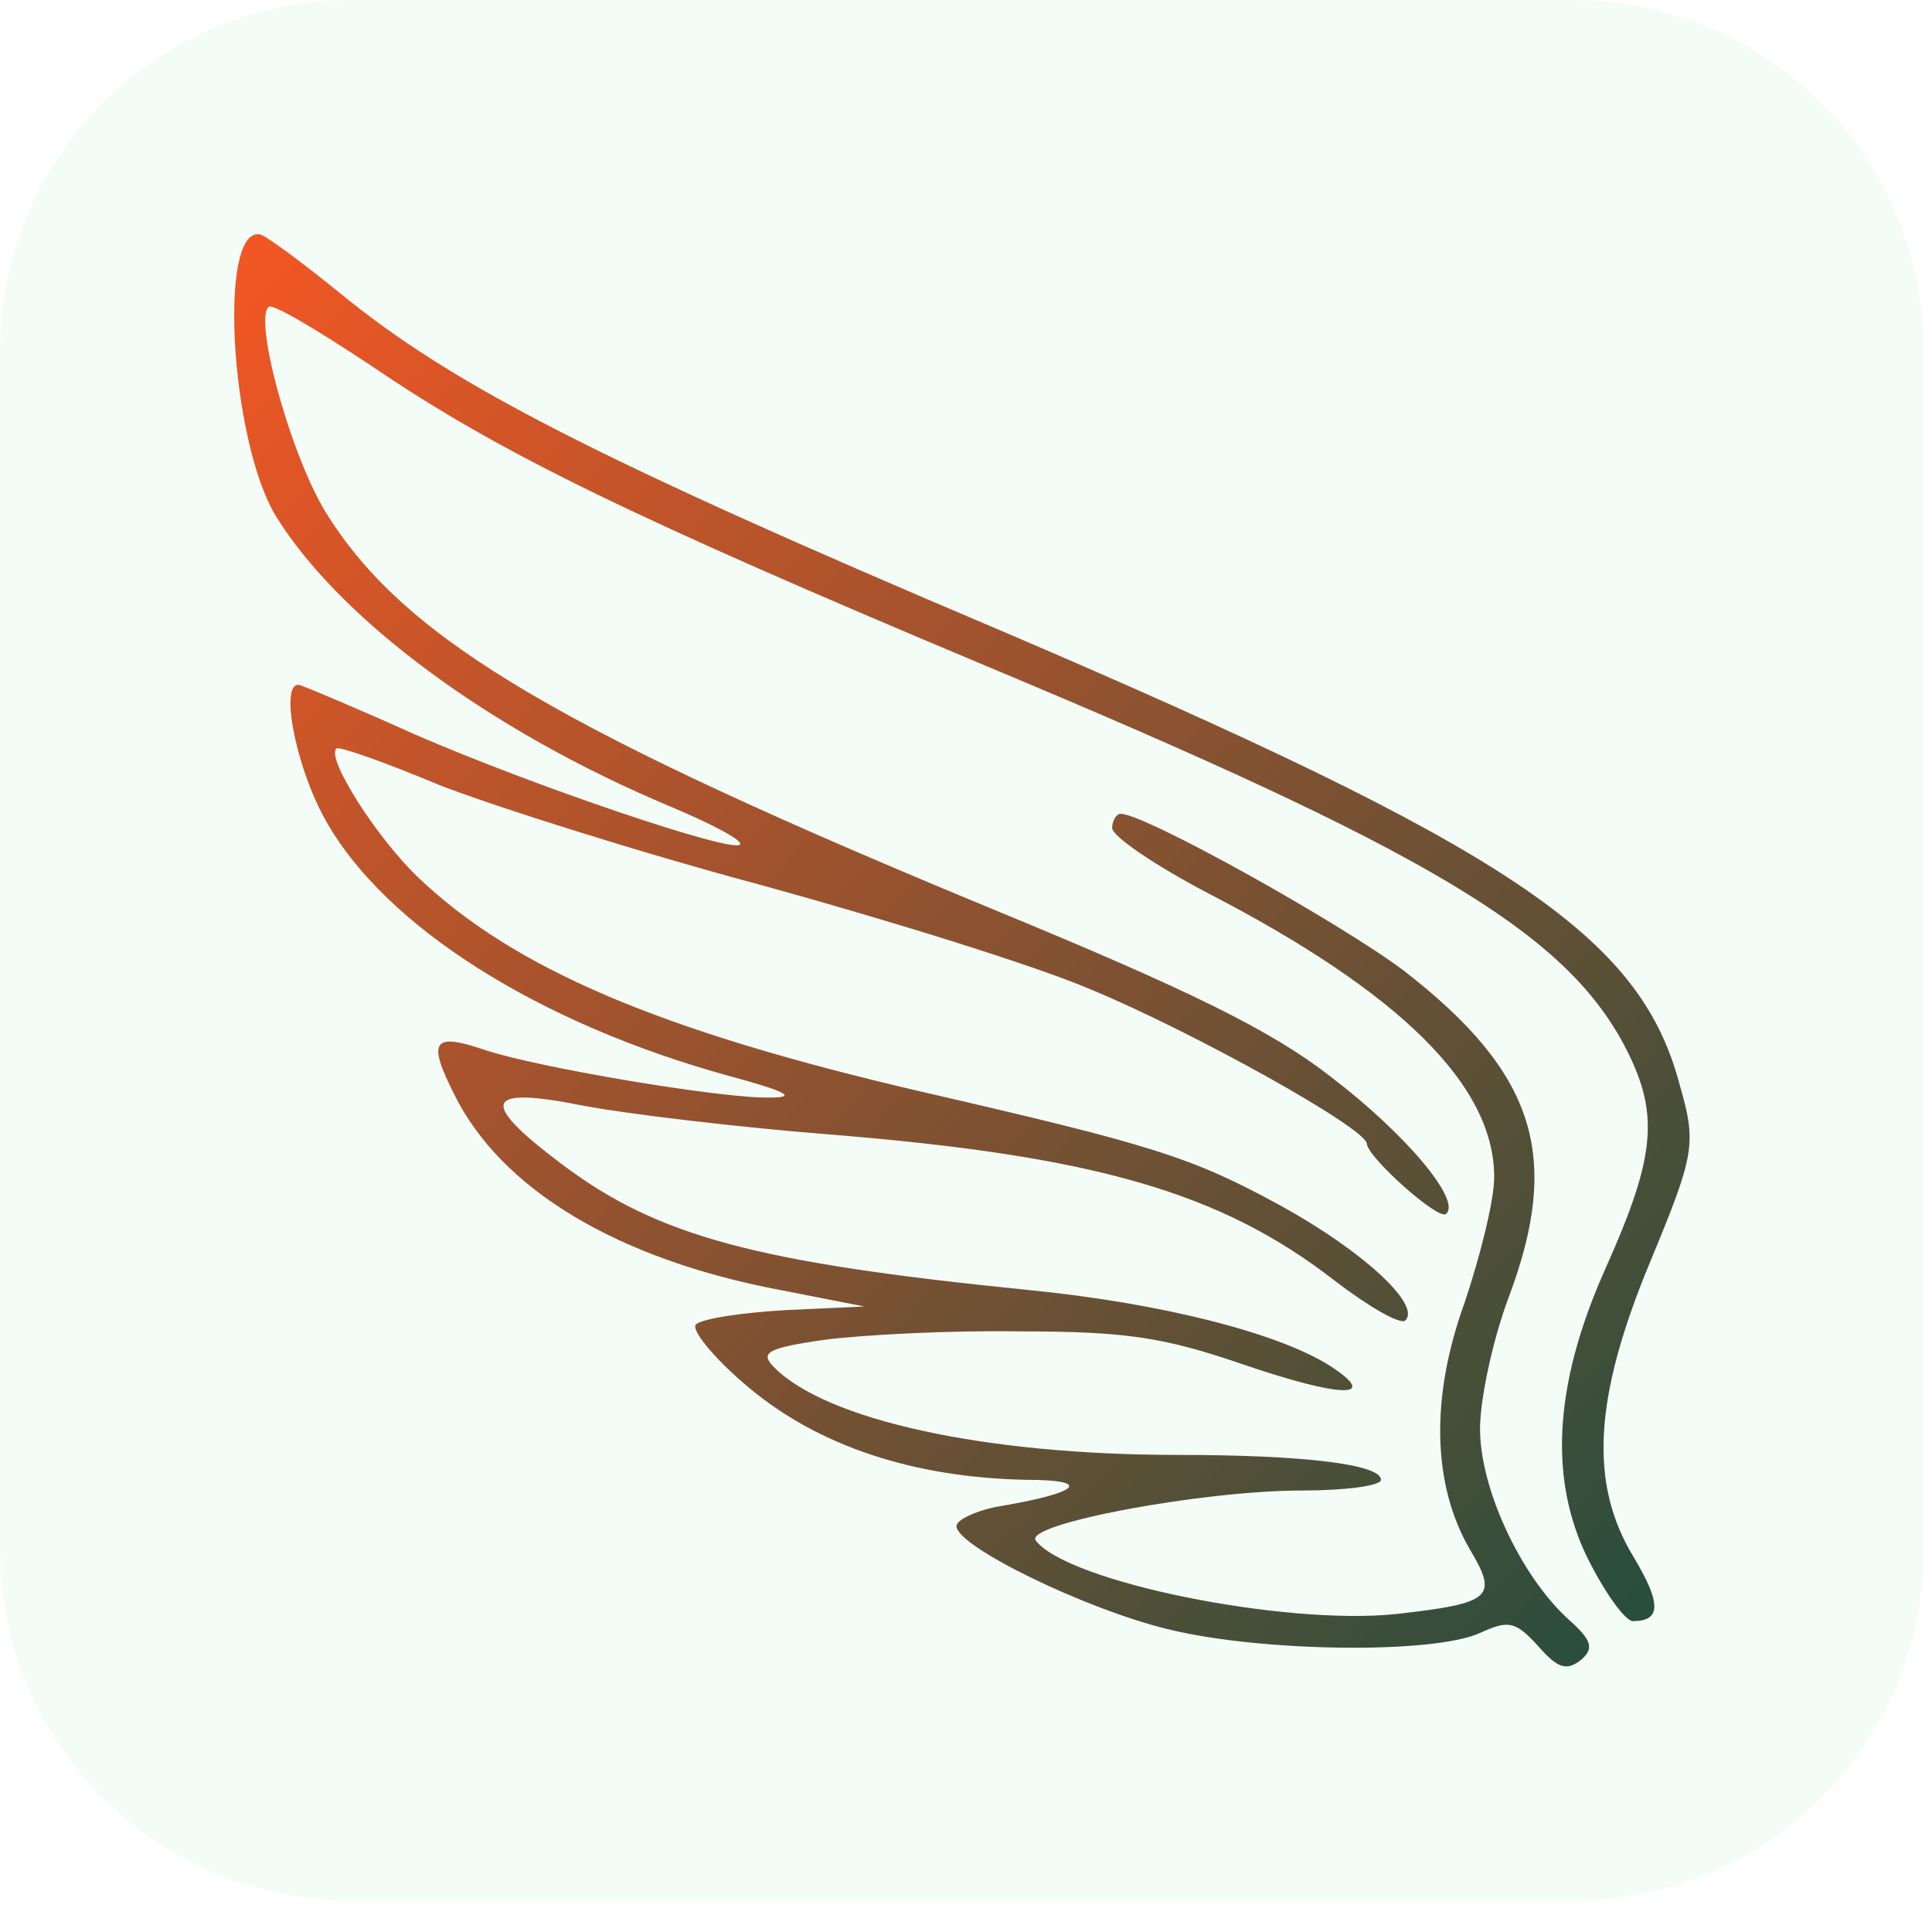
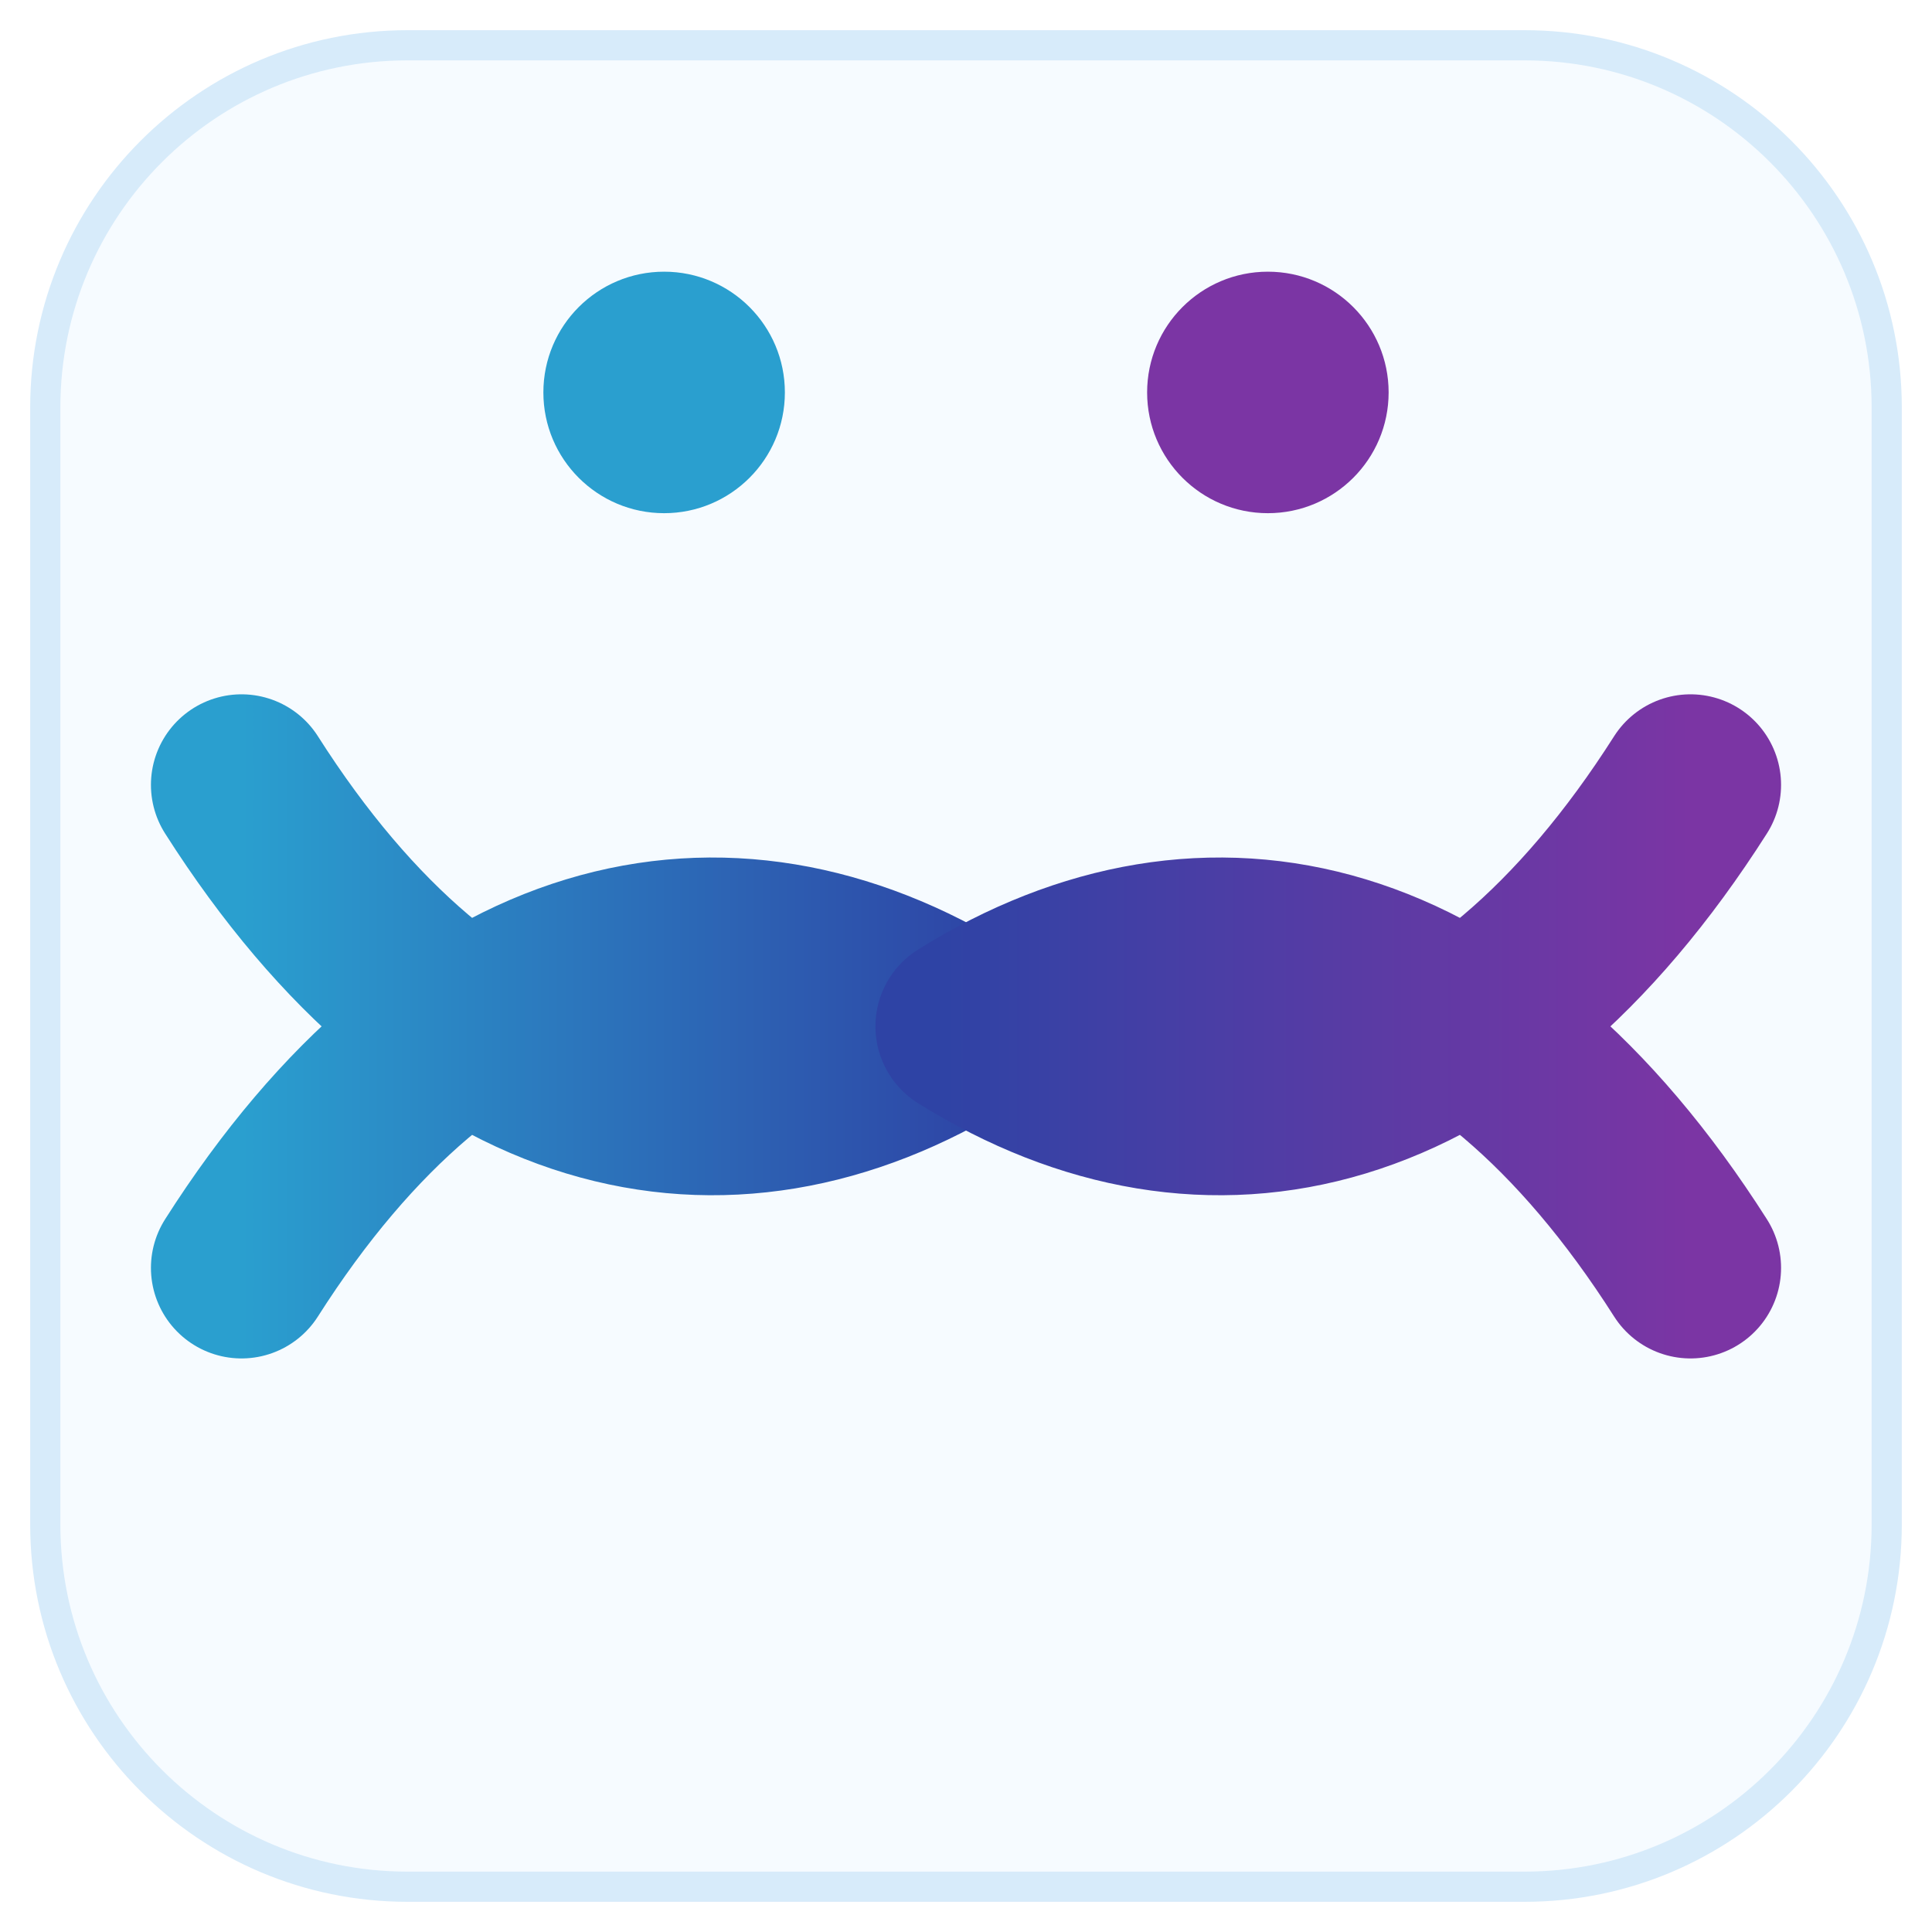
- <svg xmlns="http://www.w3.org/2000/svg" width="33" height="33" viewBox="0 0 33 33" fill="none">
-   <rect width="32.86" height="32.464" rx="6" fill="#F4FCF8" />
-   <path d="M5.821 5.018C7.707 6.559 10.124 7.816 17.062 10.757C25.788 14.488 28.012 15.969 28.689 18.524C28.979 19.538 28.955 19.7 28.181 21.565C27.214 23.897 27.142 25.358 27.915 26.615C28.375 27.385 28.375 27.69 27.891 27.69C27.77 27.69 27.456 27.264 27.19 26.757C26.441 25.358 26.513 23.695 27.432 21.646C28.302 19.7 28.35 18.99 27.722 17.814C26.683 15.908 24.386 14.529 16.917 11.406C10.777 8.83 8.529 7.735 6.353 6.255C5.435 5.647 4.661 5.18 4.589 5.241C4.323 5.464 5 7.918 5.628 8.851C6.982 10.96 9.617 12.501 17.086 15.583C20.277 16.901 21.703 17.591 22.718 18.382C24.023 19.375 24.966 20.511 24.7 20.734C24.579 20.856 23.371 19.781 23.347 19.538C23.347 19.274 20.349 17.611 18.633 16.901C17.69 16.496 15.2 15.725 13.073 15.137C10.946 14.569 8.456 13.778 7.514 13.413C6.595 13.028 5.797 12.744 5.749 12.785C5.556 12.927 6.426 14.306 7.151 14.995C8.795 16.556 11.284 17.611 15.732 18.645C19.697 19.558 20.349 19.761 21.872 20.592C23.274 21.363 24.289 22.295 23.999 22.559C23.903 22.62 23.371 22.316 22.791 21.87C20.857 20.369 18.706 19.74 14.137 19.375C12.614 19.254 10.729 19.03 9.979 18.889C8.263 18.544 8.166 18.808 9.592 19.882C11.236 21.119 12.904 21.565 17.545 22.032C19.817 22.255 21.824 22.762 22.718 23.33C23.588 23.897 22.912 23.877 21.244 23.309C19.89 22.843 19.237 22.741 17.424 22.741C16.216 22.721 14.717 22.802 14.088 22.884C13.097 23.025 12.977 23.107 13.218 23.35C14.113 24.262 16.844 24.851 20.108 24.851C22.283 24.851 23.588 25.013 23.588 25.276C23.588 25.378 22.984 25.459 22.235 25.459C20.543 25.459 17.497 26.027 17.69 26.311C18.222 27.02 21.945 27.771 23.854 27.568C25.474 27.385 25.595 27.284 25.111 26.473C24.459 25.358 24.434 23.857 25.015 22.255C25.28 21.464 25.522 20.511 25.522 20.105C25.522 18.544 23.927 16.962 20.639 15.259C19.745 14.792 18.996 14.285 18.996 14.143C18.996 14.022 19.068 13.9 19.141 13.9C19.552 13.9 22.863 15.745 23.975 16.577C26.223 18.321 26.683 19.74 25.764 22.174C25.498 22.884 25.28 23.897 25.28 24.404C25.28 25.439 25.982 26.919 26.779 27.649C27.19 28.014 27.238 28.156 26.997 28.359C26.755 28.541 26.61 28.501 26.272 28.115C25.885 27.69 25.764 27.669 25.28 27.892C24.483 28.257 21.534 28.217 19.962 27.831C18.536 27.487 16.337 26.412 16.337 26.067C16.337 25.966 16.627 25.824 16.989 25.743C18.464 25.5 18.681 25.276 17.521 25.276C15.611 25.236 13.992 24.709 12.783 23.695C12.179 23.188 11.792 22.701 11.889 22.62C12.01 22.518 12.711 22.417 13.436 22.377L14.765 22.316L13.315 22.032C10.535 21.505 8.553 20.308 7.755 18.686C7.296 17.773 7.393 17.631 8.287 17.936C9.206 18.24 12.348 18.767 13.146 18.747C13.629 18.747 13.436 18.645 12.469 18.382C9.206 17.489 6.571 15.826 5.556 14.001C5.024 13.048 4.758 11.548 5.145 11.71C5.265 11.751 6.136 12.116 7.078 12.541C9.133 13.434 12.493 14.569 12.638 14.427C12.711 14.366 12.179 14.082 11.454 13.778C8.36 12.48 5.797 10.574 4.709 8.81C3.936 7.532 3.718 3.862 4.444 4.004C4.54 4.024 5.145 4.47 5.821 5.018Z" fill="url(#paint0_linear_143_142)" />
+ <svg xmlns="http://www.w3.org/2000/svg" width="64" height="64" viewBox="0 0 64 64" fill="none">
  <defs>
-     <linearGradient id="paint0_linear_143_142" x1="2.452" y1="3.022" x2="30.242" y2="28.86" gradientUnits="userSpaceOnUse">
-       <stop stop-color="#FF5722" />
-       <stop offset="1" stop-color="#1A4D3E" />
+     <linearGradient id="loopA" x1="8" y1="34" x2="33" y2="34" gradientUnits="userSpaceOnUse">
+       <stop stop-color="#2A9FCF" />
+       <stop offset="1" stop-color="#2E43A5" />
+     </linearGradient>
+     <linearGradient id="loopB" x1="31" y1="34" x2="56" y2="34" gradientUnits="userSpaceOnUse">
+       <stop stop-color="#2E43A5" />
+       <stop offset="1" stop-color="#7B35A4" />
    </linearGradient>
  </defs>
+   <rect x="1.5" y="1.5" width="61" height="61" rx="12" fill="#F6FBFF" stroke="#D7EBFA" />
+   <circle cx="22" cy="13" r="4" fill="#2A9FCF" />
+   <circle cx="42" cy="13" r="4" fill="#7B35A4" />
+   <path d="M8 42C15 31 24 29 32 34C24 39 15 37 8 26" stroke="url(#loopA)" stroke-width="6" stroke-linecap="round" stroke-linejoin="round" />
+   <path d="M56 42C49 31 40 29 32 34C40 39 49 37 56 26" stroke="url(#loopB)" stroke-width="6" stroke-linecap="round" stroke-linejoin="round" />
</svg>
